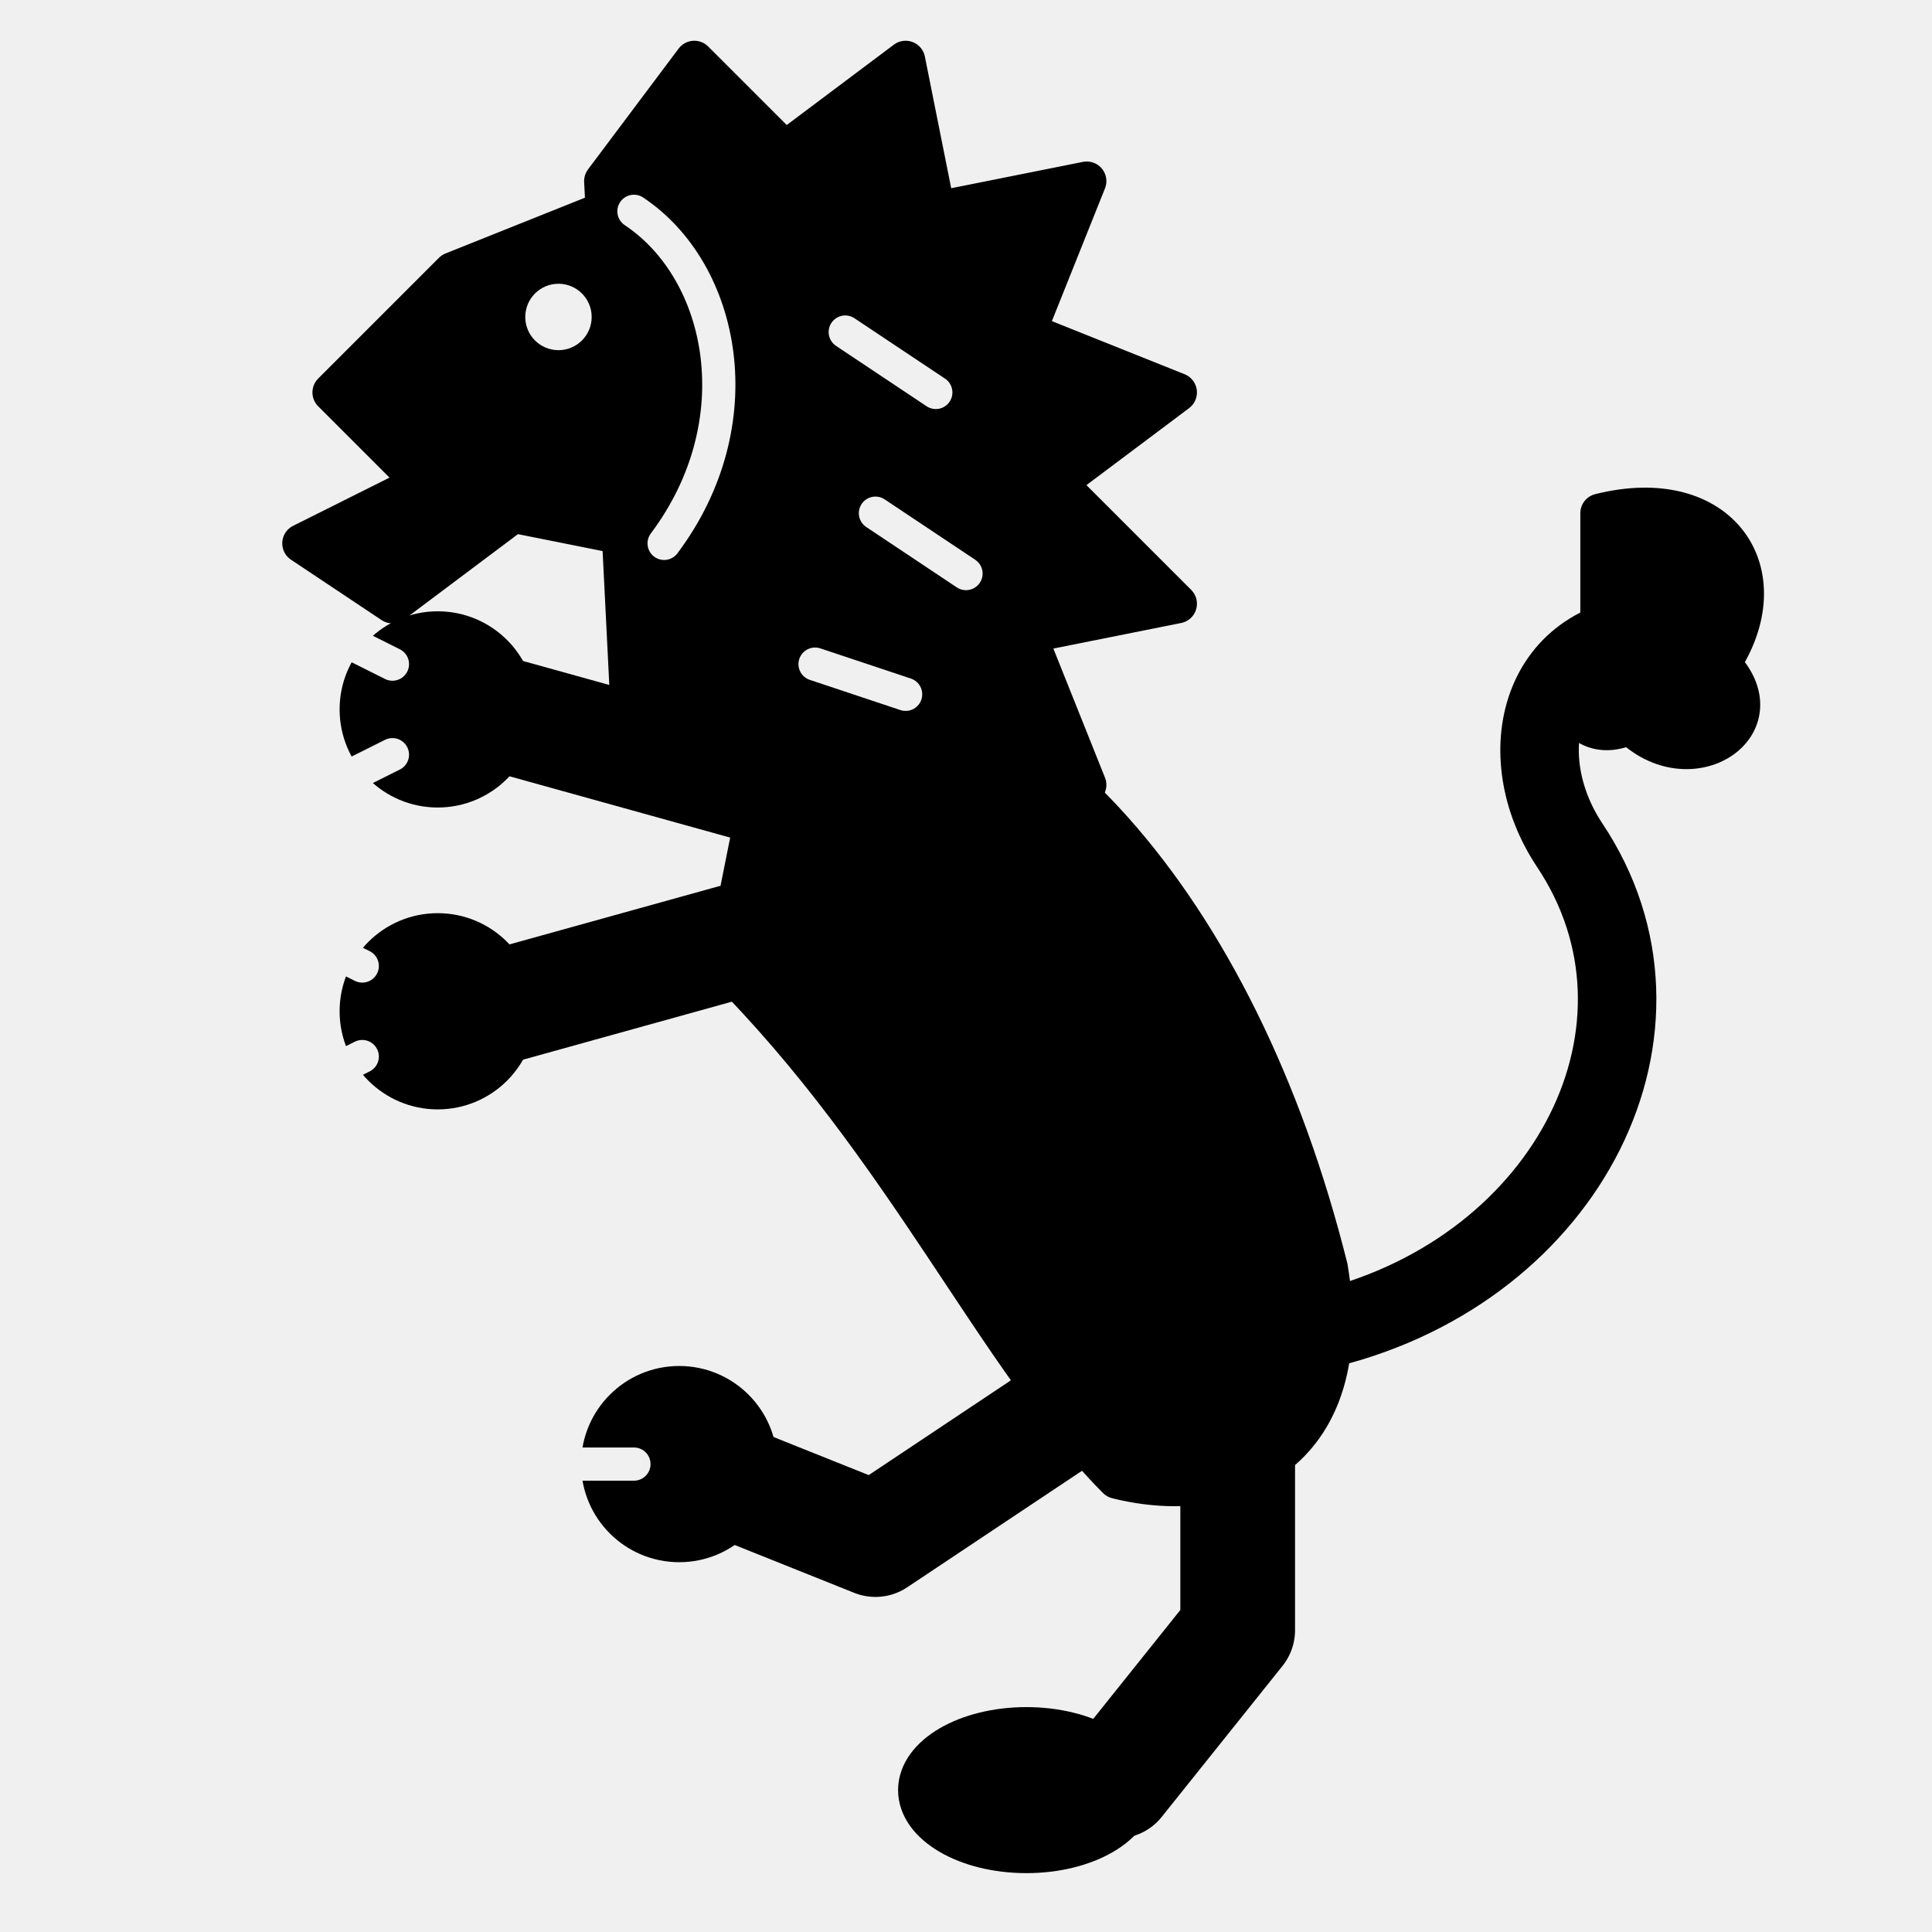
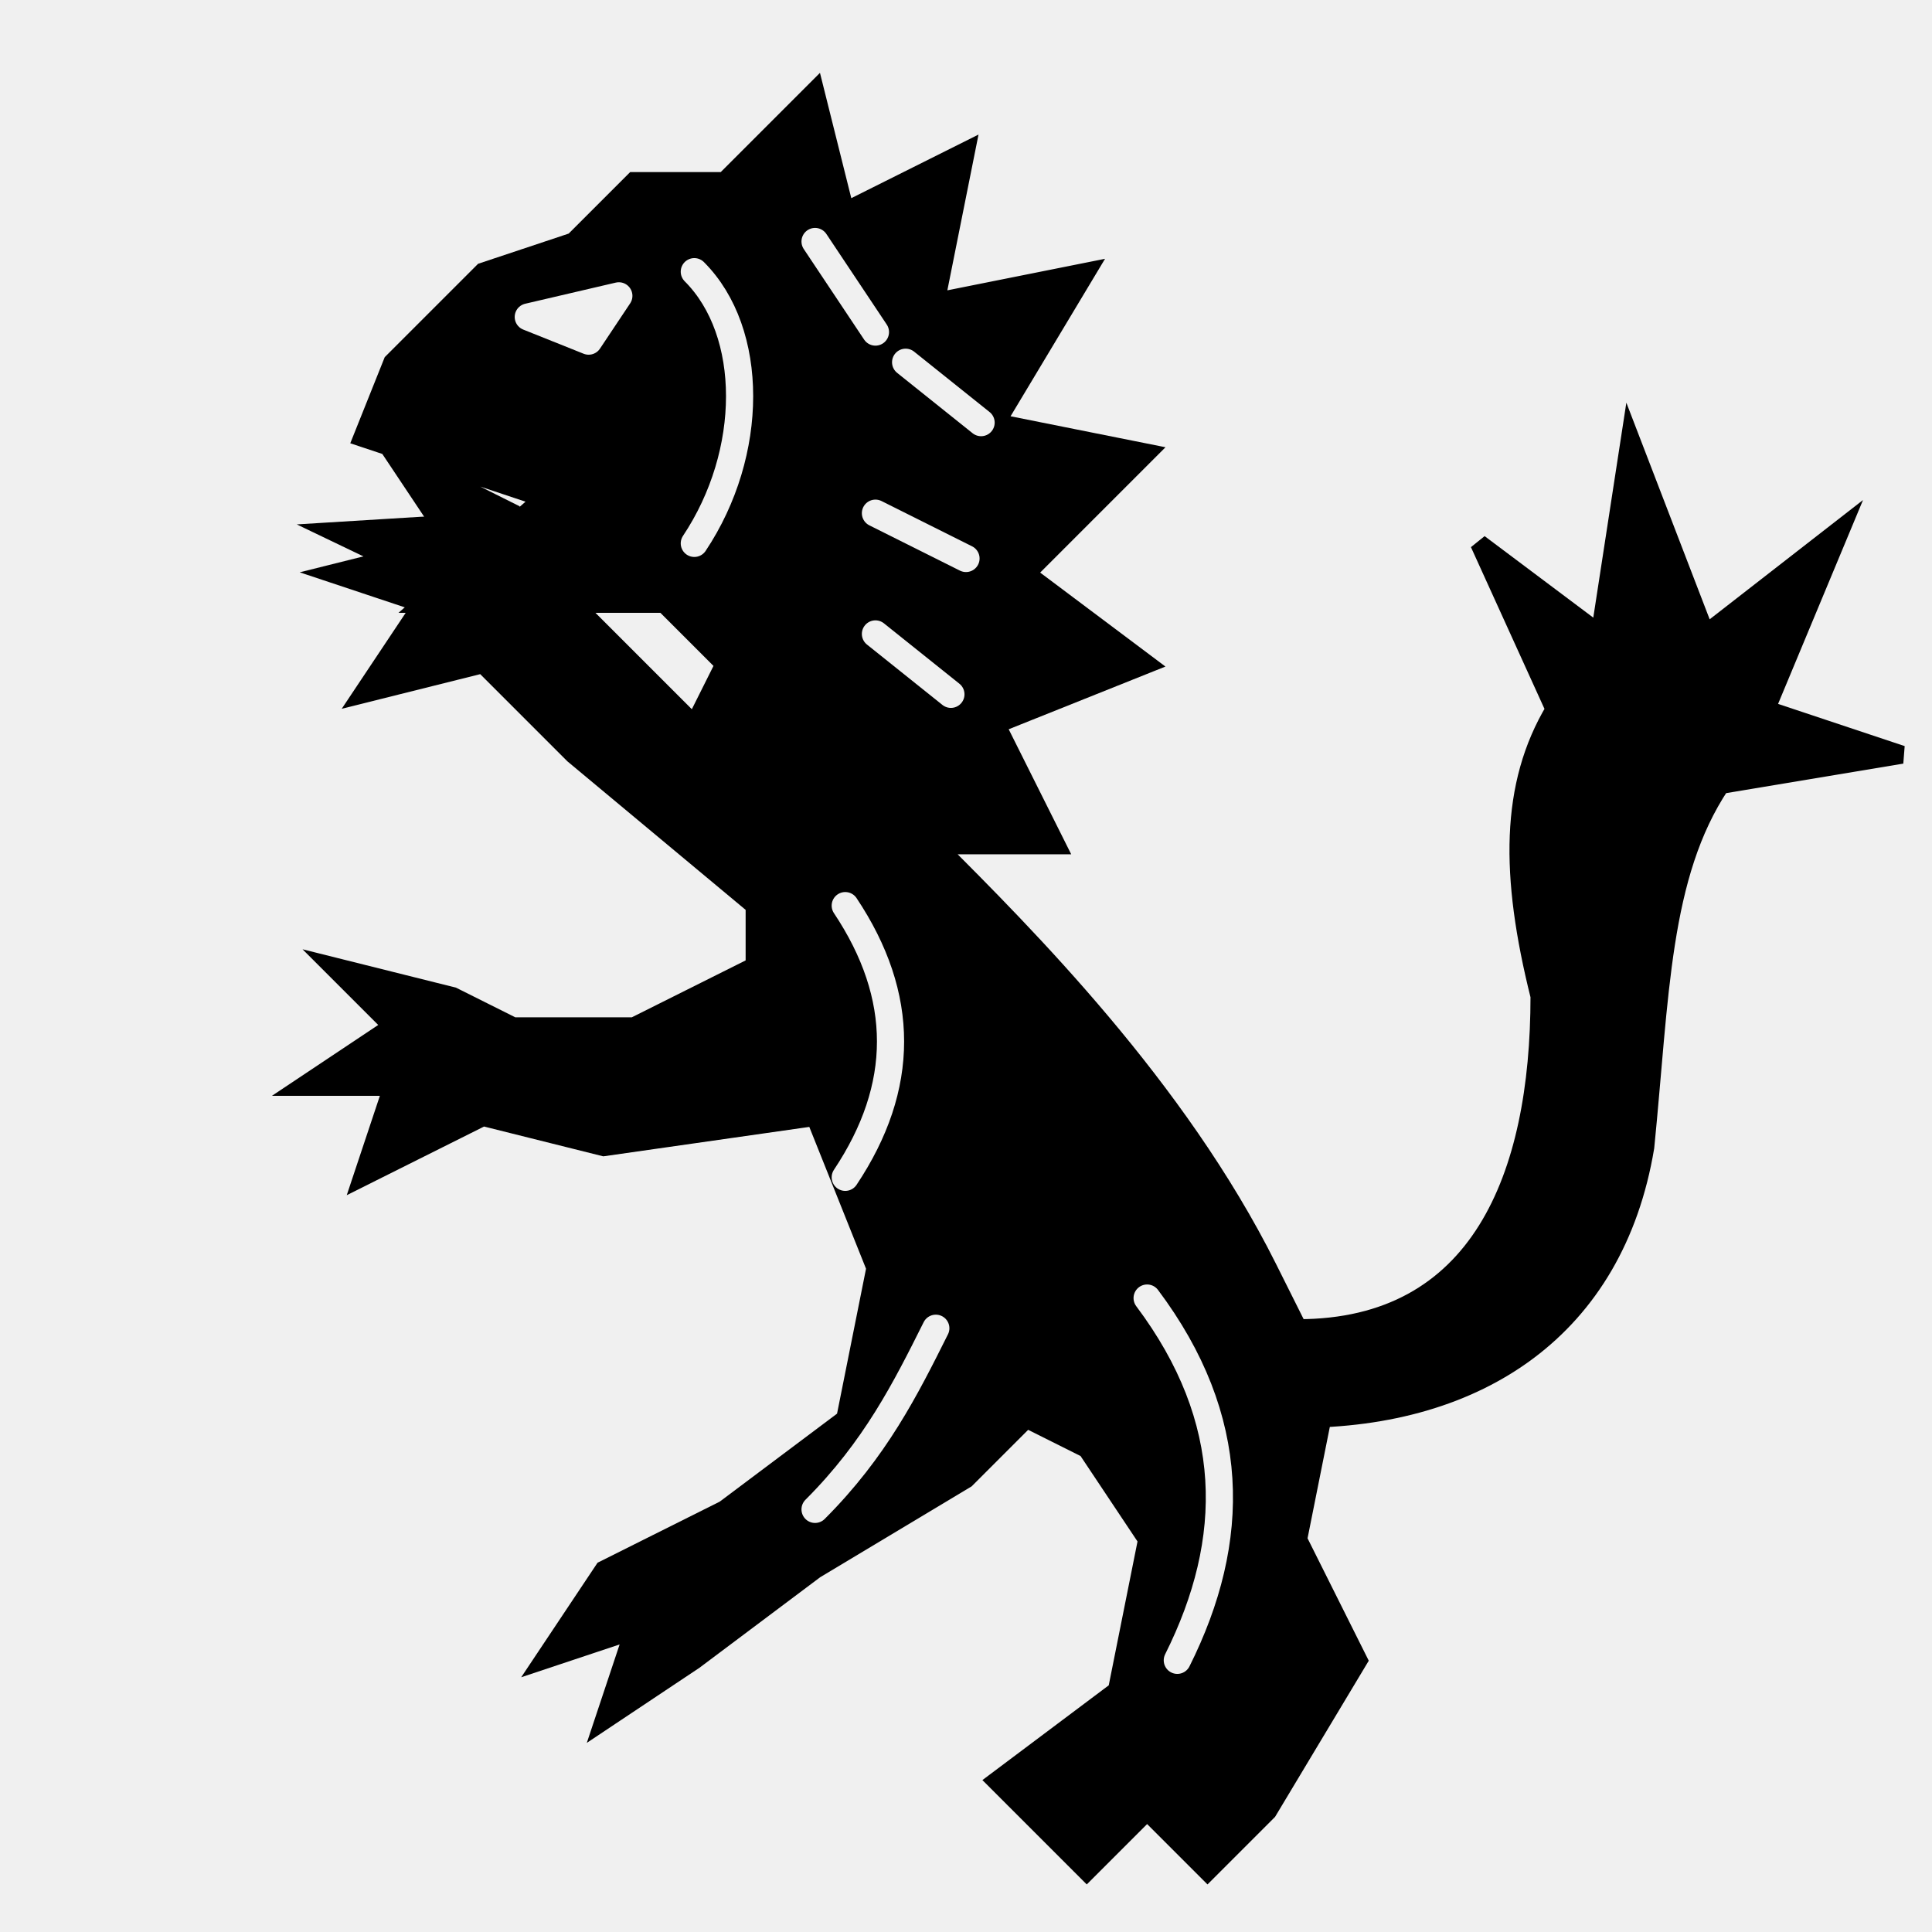
<svg xmlns="http://www.w3.org/2000/svg" width="64" height="64" viewBox="0 0 64 64">
  <defs>
    <mask id="li-lion-cut" maskUnits="userSpaceOnUse" x="0" y="0" width="64" height="64" style="mask-type:luminance">
      <rect width="64" height="64" fill="white" />
-       <circle cx="18.5" cy="10.5" r="1.1" fill="black" />
-       <path d="M21 7C24 9 25 14 22 18M28 11l3 2M29 17l3 2M27 22l3 1M12 35l-2 1M12 32l-2-1M13 22l-2-1M13 25l-2 1M21 48.5h-2" fill="none" stroke="black" stroke-width="1.1" stroke-linecap="round" />
+       <g fill="none" stroke="black" stroke-width="0.9" stroke-linecap="round" stroke-linejoin="round">
+         <path d="M17.5 10.5 20.5 9.8 19.5 11.3Z" fill="black" />
+         <path d="M23 9C25 11 25 15 23 18M27 8l2 3M30 12l2.5 2M29 17l3 1.5M29 21l2.5 2" />
+         <path d="M28 30C30 33 30 36 28 39M38 43C41 47 41 51 39 55M31 44C30 46 29 48 27 50" />
+       </g>
    </mask>
  </defs>
-   <g fill="currentColor" stroke="currentColor" stroke-linecap="round" stroke-linejoin="round" mask="url(#li-lion-cut)">
-     <g stroke-width="1.3">
-       <path d="M20 6 23 2 26 5 30 2 31 7 36 6 34 11 39 13 35 16 39 20 34 21 36 26 30 25 28 29 24 25 21 26Z" />
-       <path d="M11 13 15 9 20 7 24 8 26 13 22 18 17 17 13 20 10 18 14 16Z" />
-       <path d="M26 22C34 22 41 30 44 42 45 48 41 50 37 49 33 45 30 38 24 32Z" />
-       <circle cx="14.5" cy="23.5" r="2.6" />
-       <circle cx="14.5" cy="33.5" r="2.6" />
-       <circle cx="22.5" cy="48.5" r="2.6" />
-       <ellipse cx="34" cy="59.3" rx="3.6" ry="2.1" />
-       <path d="M53 17C57 16 59 19 57 22 59 24 56 26 54 24 52 25 51 22 53 21Z" />
-     </g>
-     <path d="M25 26 16 23.5M25 31 16 33.5M41 47 41 54 37 59M35 47 29 51 24 49" fill="none" stroke-width="3.8" />
-     <path d="M44 44C52 42 56 34 52 28 50 25 51 21 55 21" fill="none" stroke-width="2.6" />
+   <g fill="currentColor" stroke="currentColor" stroke-width="0.6" stroke-linejoin="miter" mask="url(#li-lion-cut)">
+     <path d="M13 12 16 9 19 8 21 6 24 6 27 3 28 7 32 5 31 10 36 9 33 14 38 15 34 19 38 22 33 24 35 28 31 28C34 31 39 36 42 42L44 46 43 51 45 55 42 60 40 62 38 60 36 62 34 60 33 59 37 56 38 51 36 48 34 47 32 49 27 52 23 55 20 57 21 54 18 55 20 52 24 50 28 47 29 42 27 37 20 38 16 37 12 39 13 36 10 36 13 34 11 32 15 33 17 34 21 34 25 32 25 30 19 25 16 22 12 23 14 20 11 19 15 18 13 15 17 17 19 20 23 24 24 22 22 20 14 20 18 16.5 12 14.5Z" />
+     <path d="M17.5 17.2 11 17.6 13.5 18.8Z" />
+     <path d="M43 44C49 44 51 39 51 33 50 29 50 26 51.5 23.5L49 18 53 21 54 14.5 56.5 21 61 17.5 58.5 23.5 63 25 57 26C55 29 55 33 54.5 38 53.5 44 49 47 43 47Z" />
  </g>
</svg>
